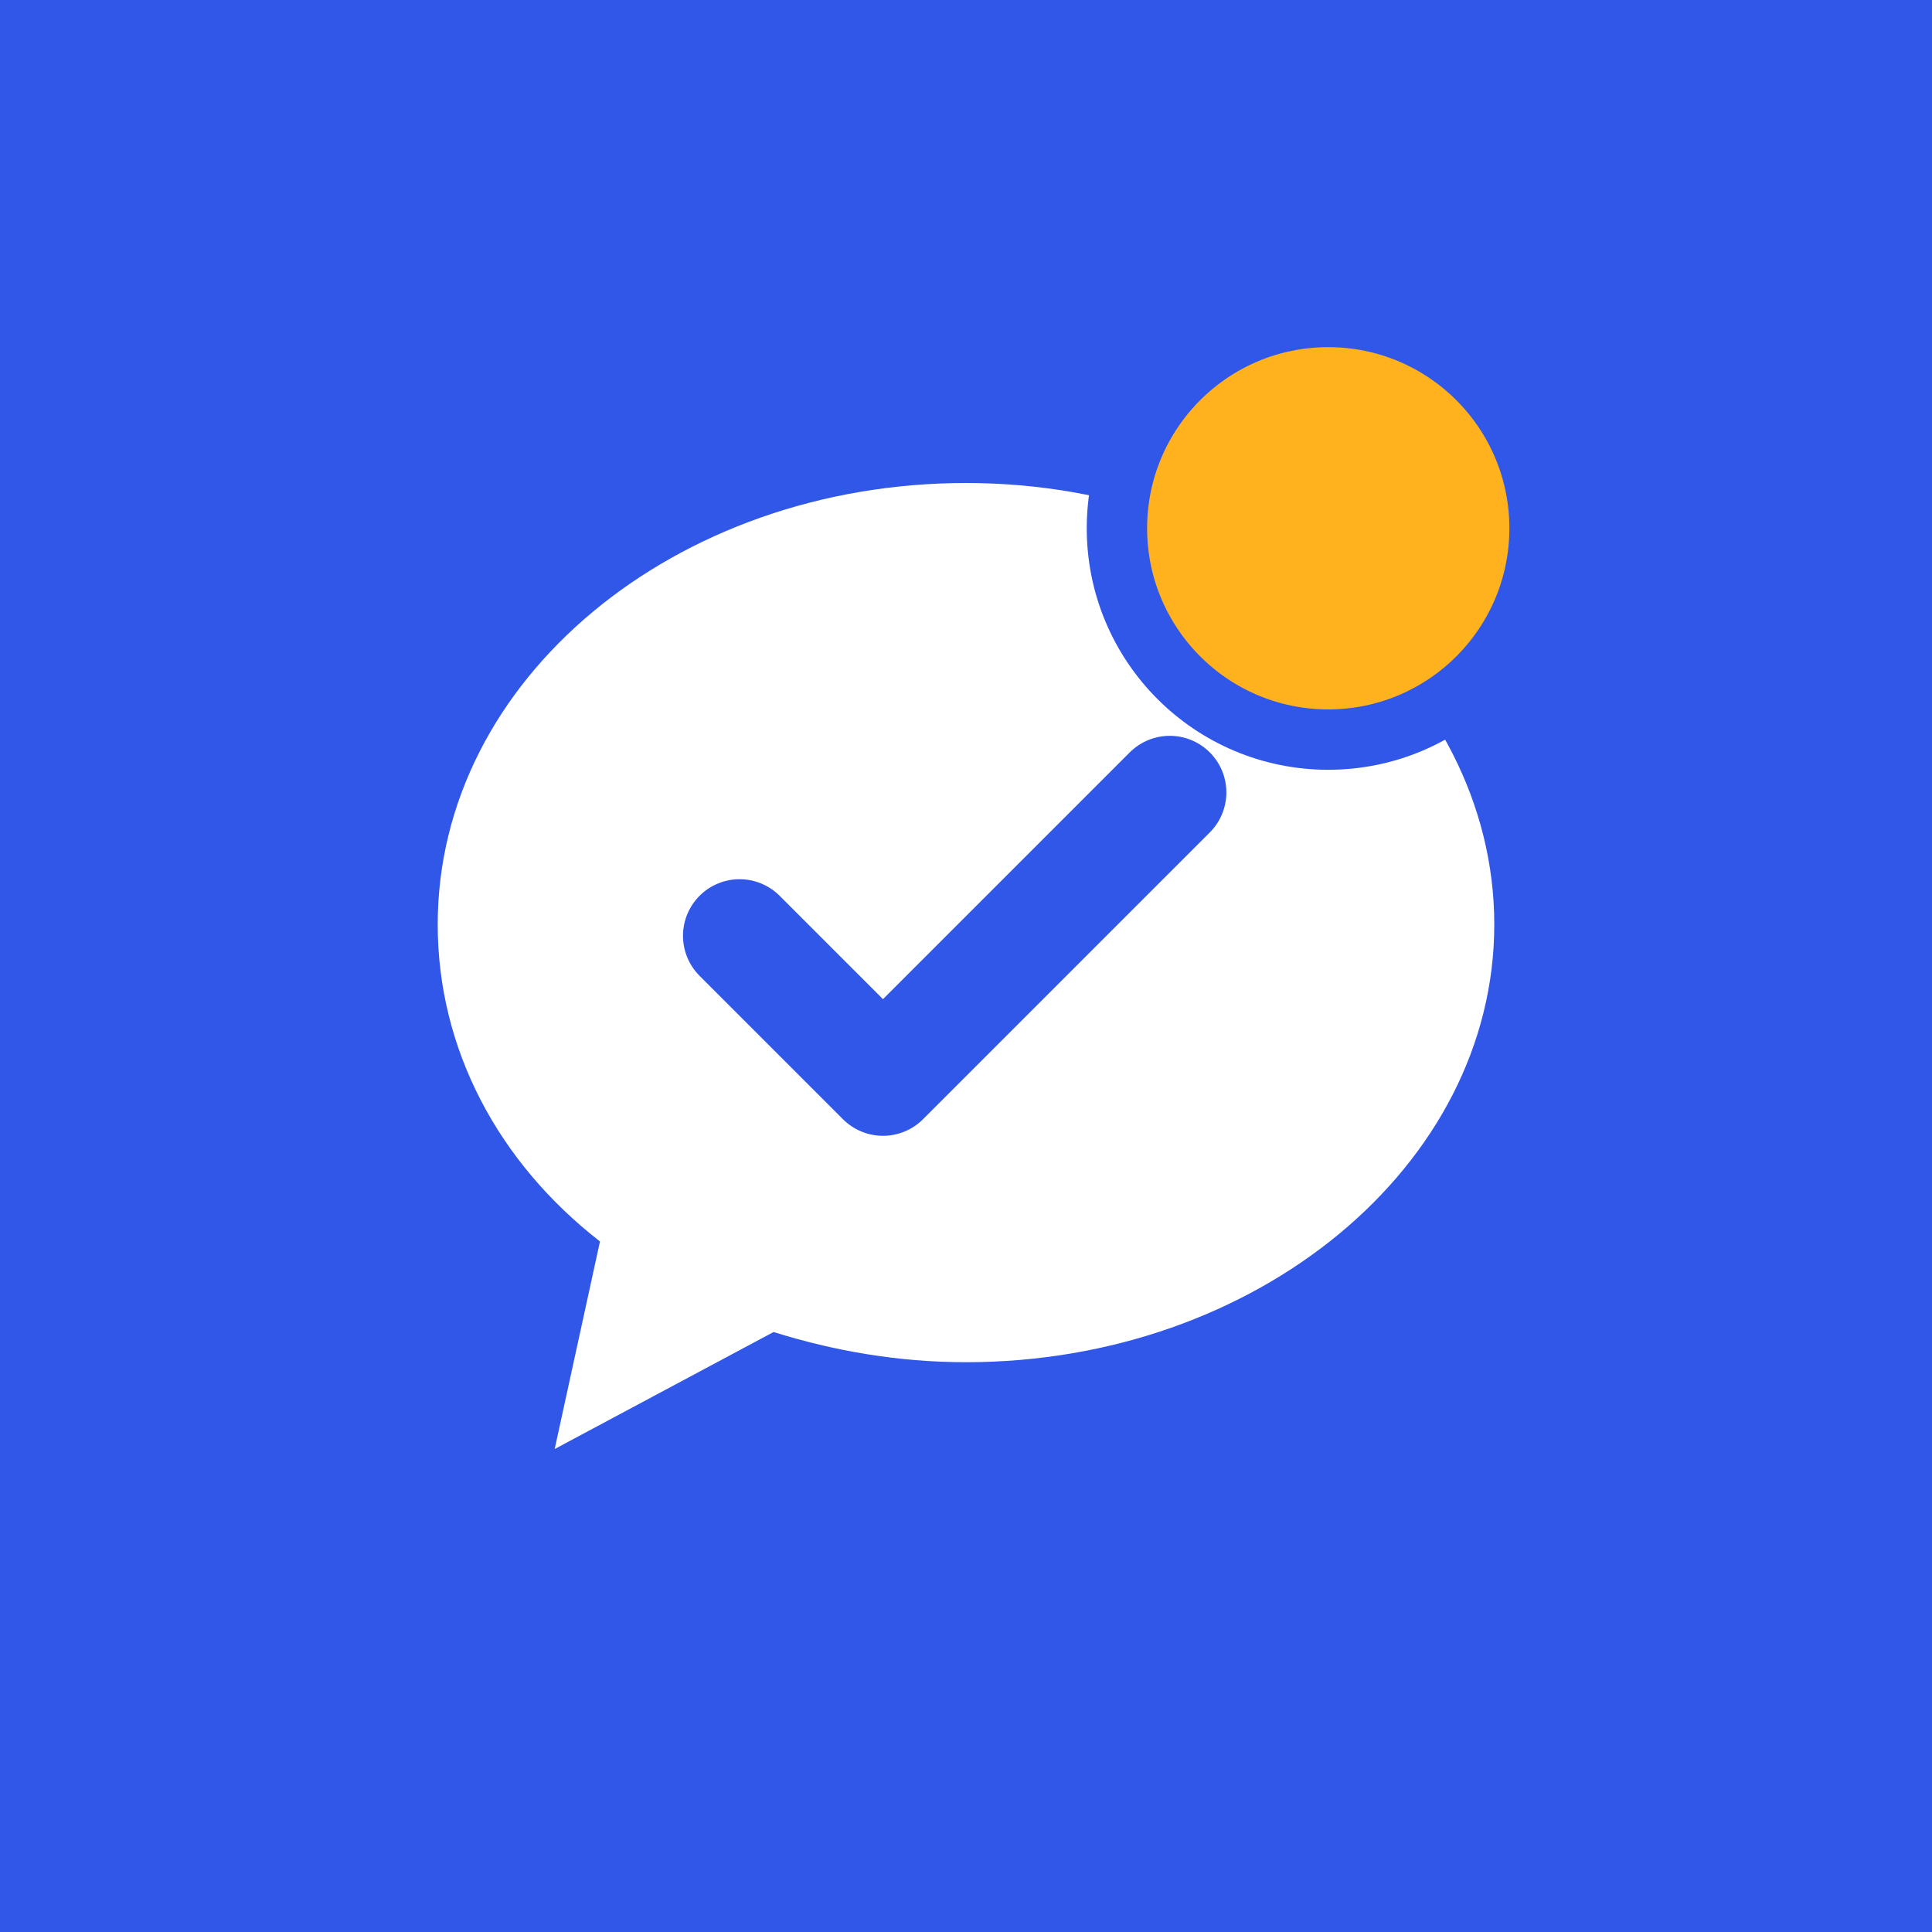
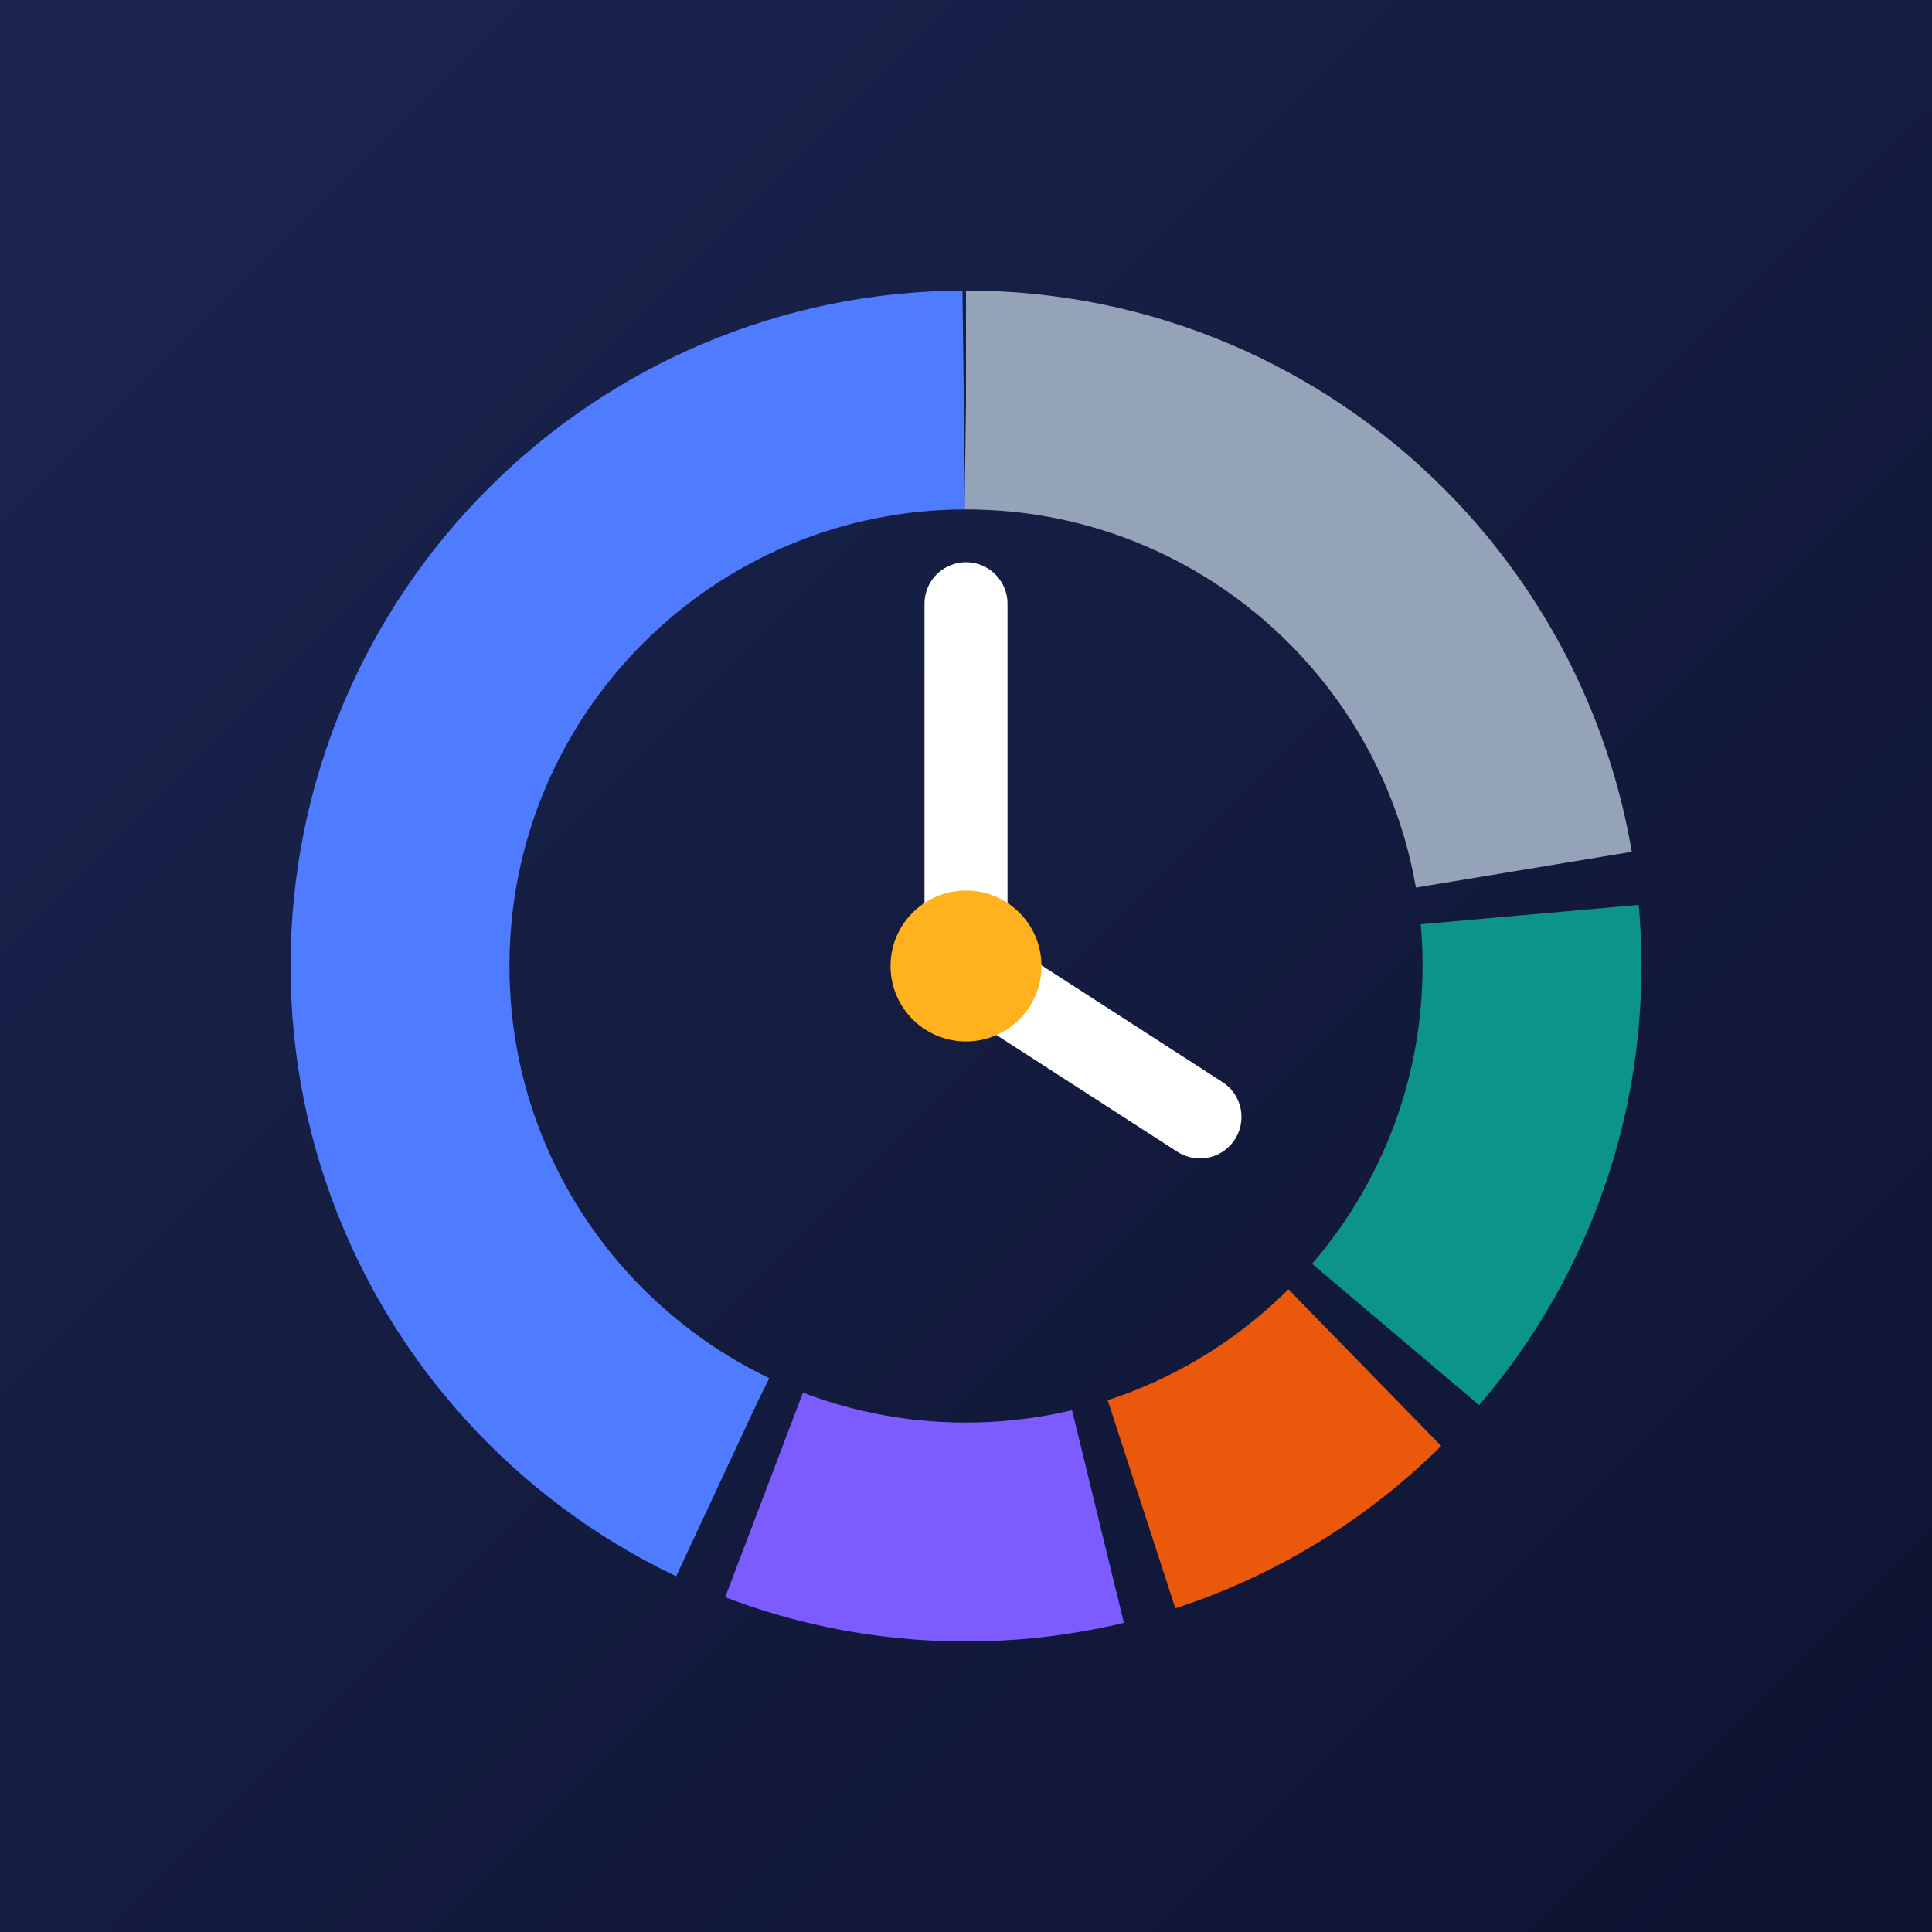
<svg xmlns="http://www.w3.org/2000/svg" viewBox="0 0 512 512">
-   <rect width="512" height="512" rx="0" fill="#3157e8" />
-   <path d="M256 128c-77 0-140 52-140 117 0 33 16 63 43 84l-12 55 58-31c16 5 33 8 51 8 77 0 140-52 140-116s-63-117-140-117z" fill="#ffffff" />
-   <circle cx="352" cy="140" r="56" fill="#ffb21e" stroke="#3157e8" stroke-width="16" />
-   <path d="m196 248 38 38 76-76" fill="none" stroke="#3157e8" stroke-width="30" stroke-linecap="round" stroke-linejoin="round" />
+   <defs>
+     <linearGradient id="g" x1="0" y1="0" x2="1" y2="1">
+       <stop offset="0" stop-color="#1b2550" />
+       <stop offset="1" stop-color="#0d1330" />
+     </linearGradient>
+   </defs>
+   <rect width="512" height="512" fill="url(#g)" />
+   <g fill="none" stroke-width="58" transform="rotate(-90 256 256)">
+     <circle cx="256" cy="256" r="150" stroke="#94a3b8" stroke-dasharray="210 1000" stroke-dashoffset="0" />
+     <circle cx="256" cy="256" r="150" stroke="#0d9488" stroke-dasharray="120 1000" stroke-dashoffset="-222" />
+     <circle cx="256" cy="256" r="150" stroke="#ea580c" stroke-dasharray="70 1000" stroke-dashoffset="-354" />
+     <circle cx="256" cy="256" r="150" stroke="#7c5cff" stroke-dasharray="90 1000" stroke-dashoffset="-436" />
+     <circle cx="256" cy="256" r="150" stroke="#4f7cff" stroke-dasharray="404 1000" stroke-dashoffset="-538" />
+   </g>
+   <line x1="256" y1="256" x2="256" y2="160" stroke="#ffffff" stroke-width="22" stroke-linecap="round" />
+   <line x1="256" y1="256" x2="318" y2="296" stroke="#ffffff" stroke-width="22" stroke-linecap="round" />
+   <circle cx="256" cy="256" r="20" fill="#ffb21e" />
</svg>
